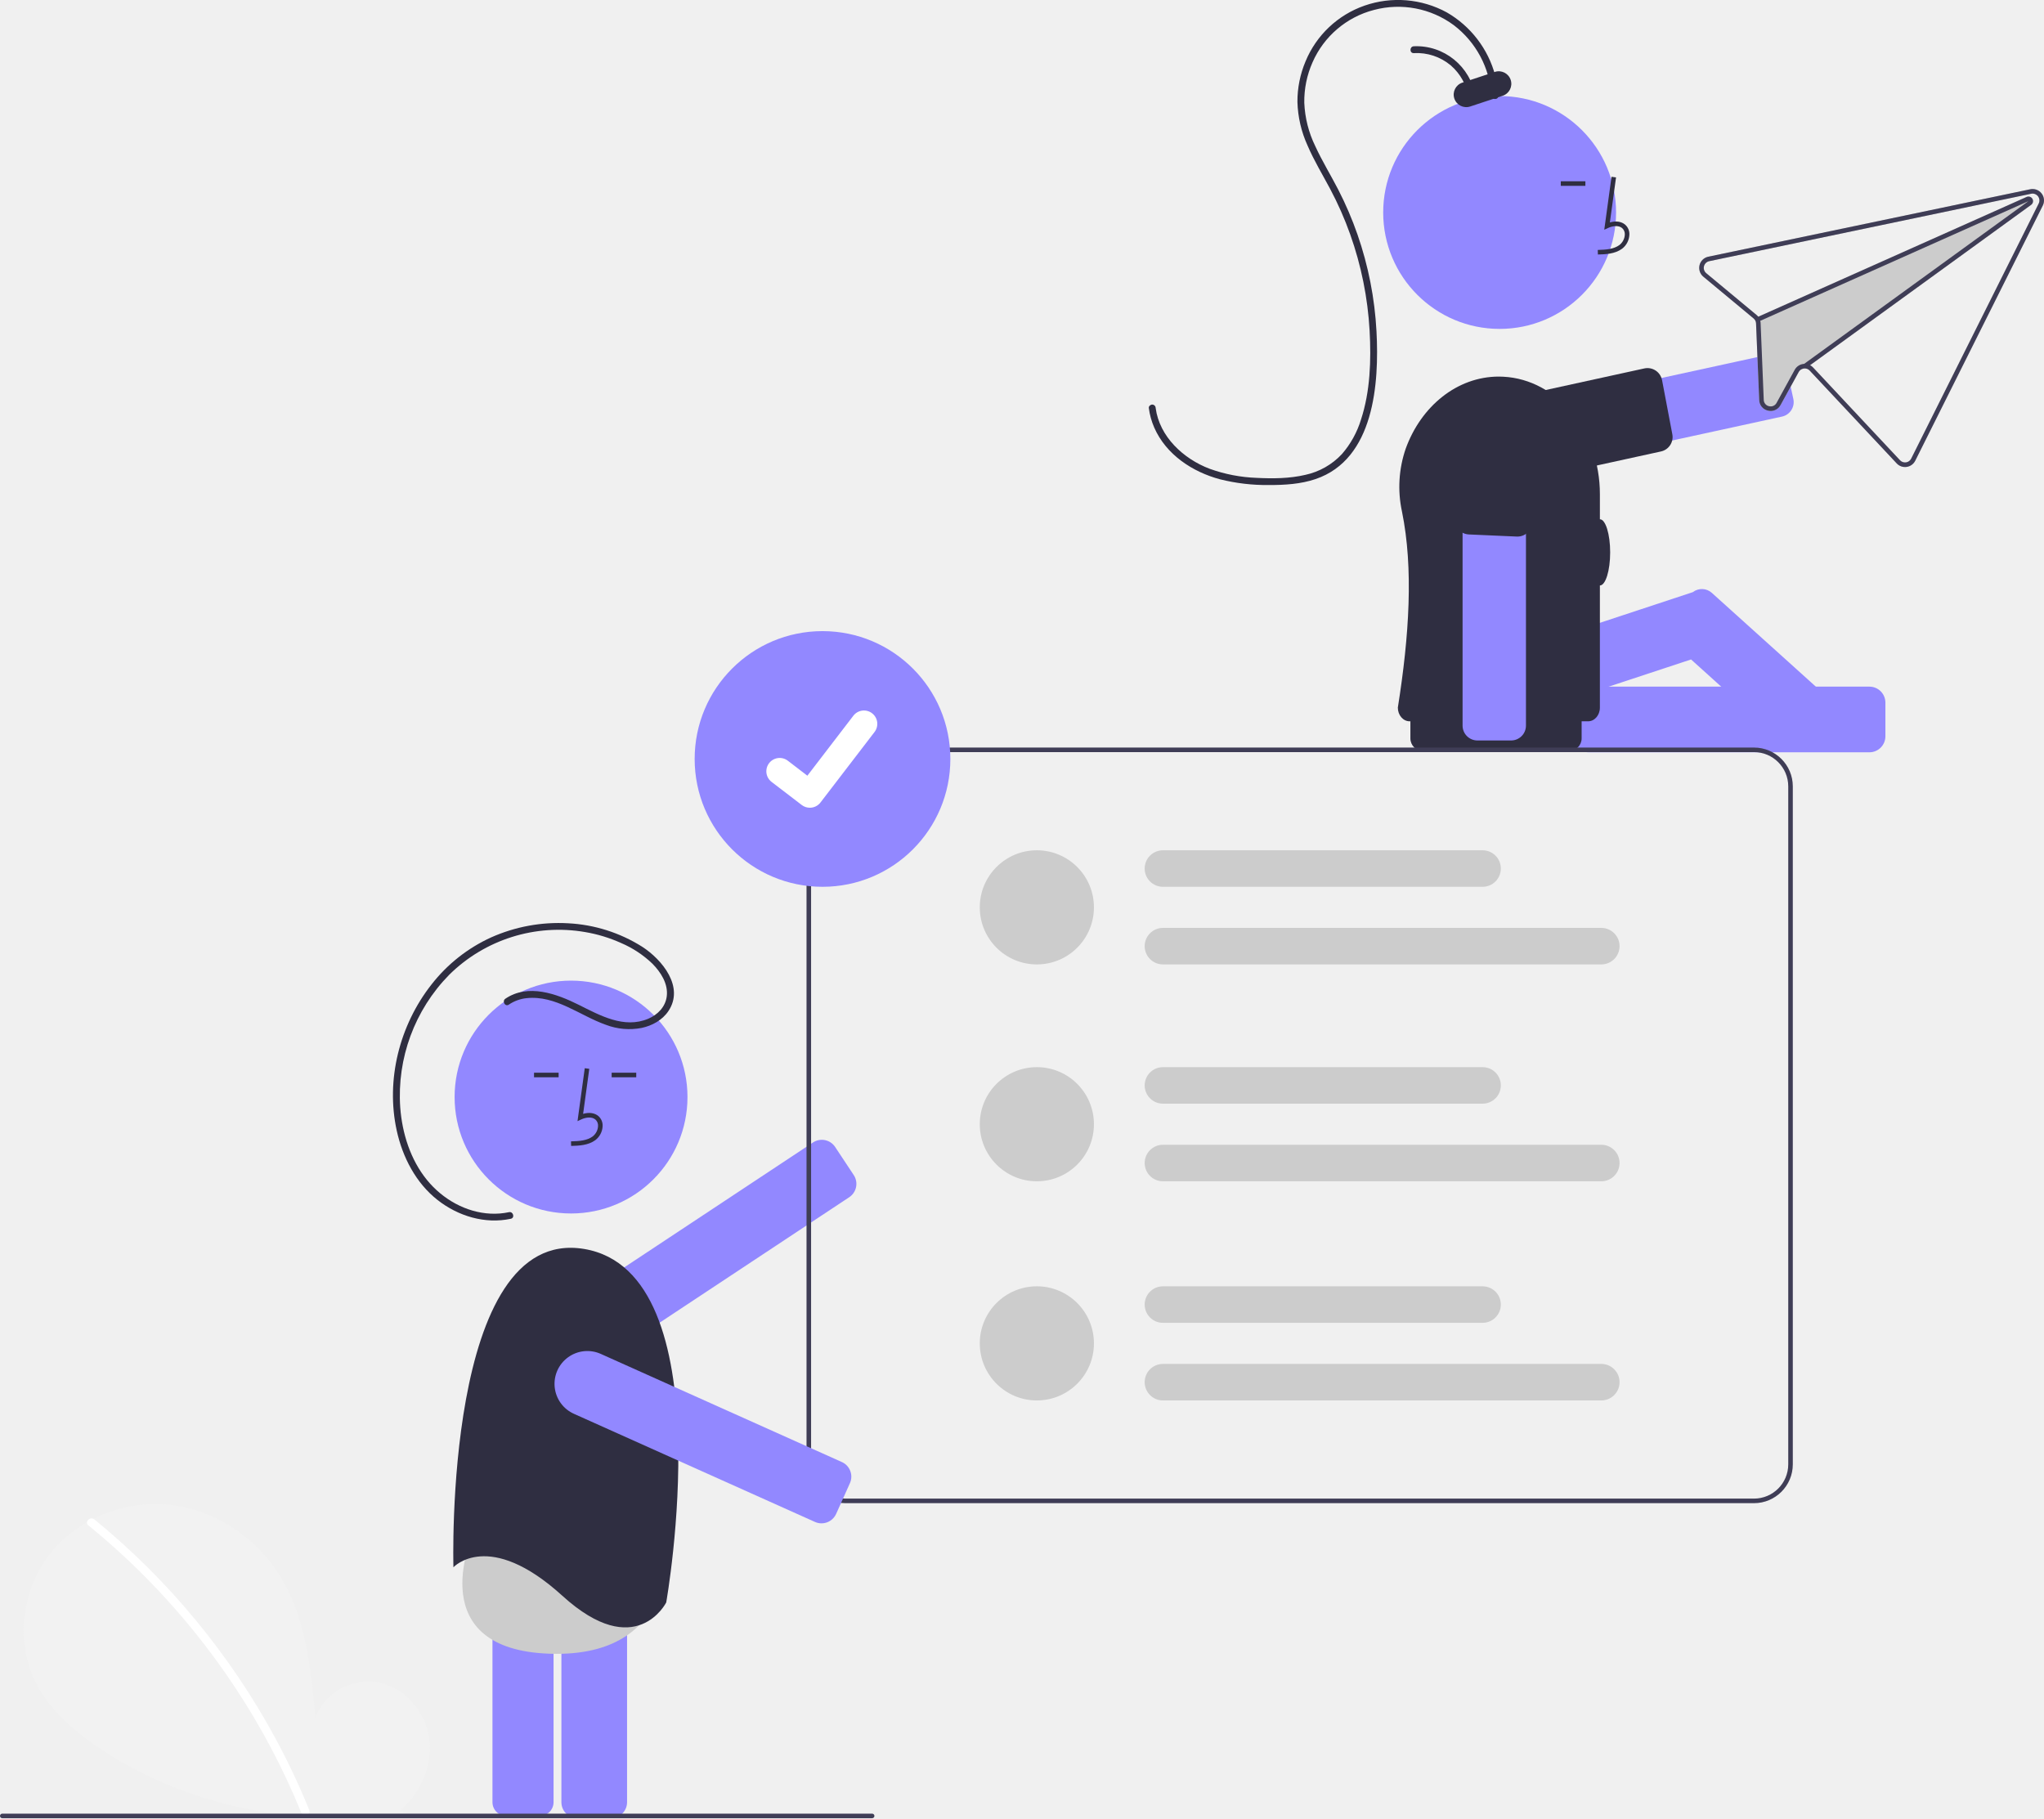
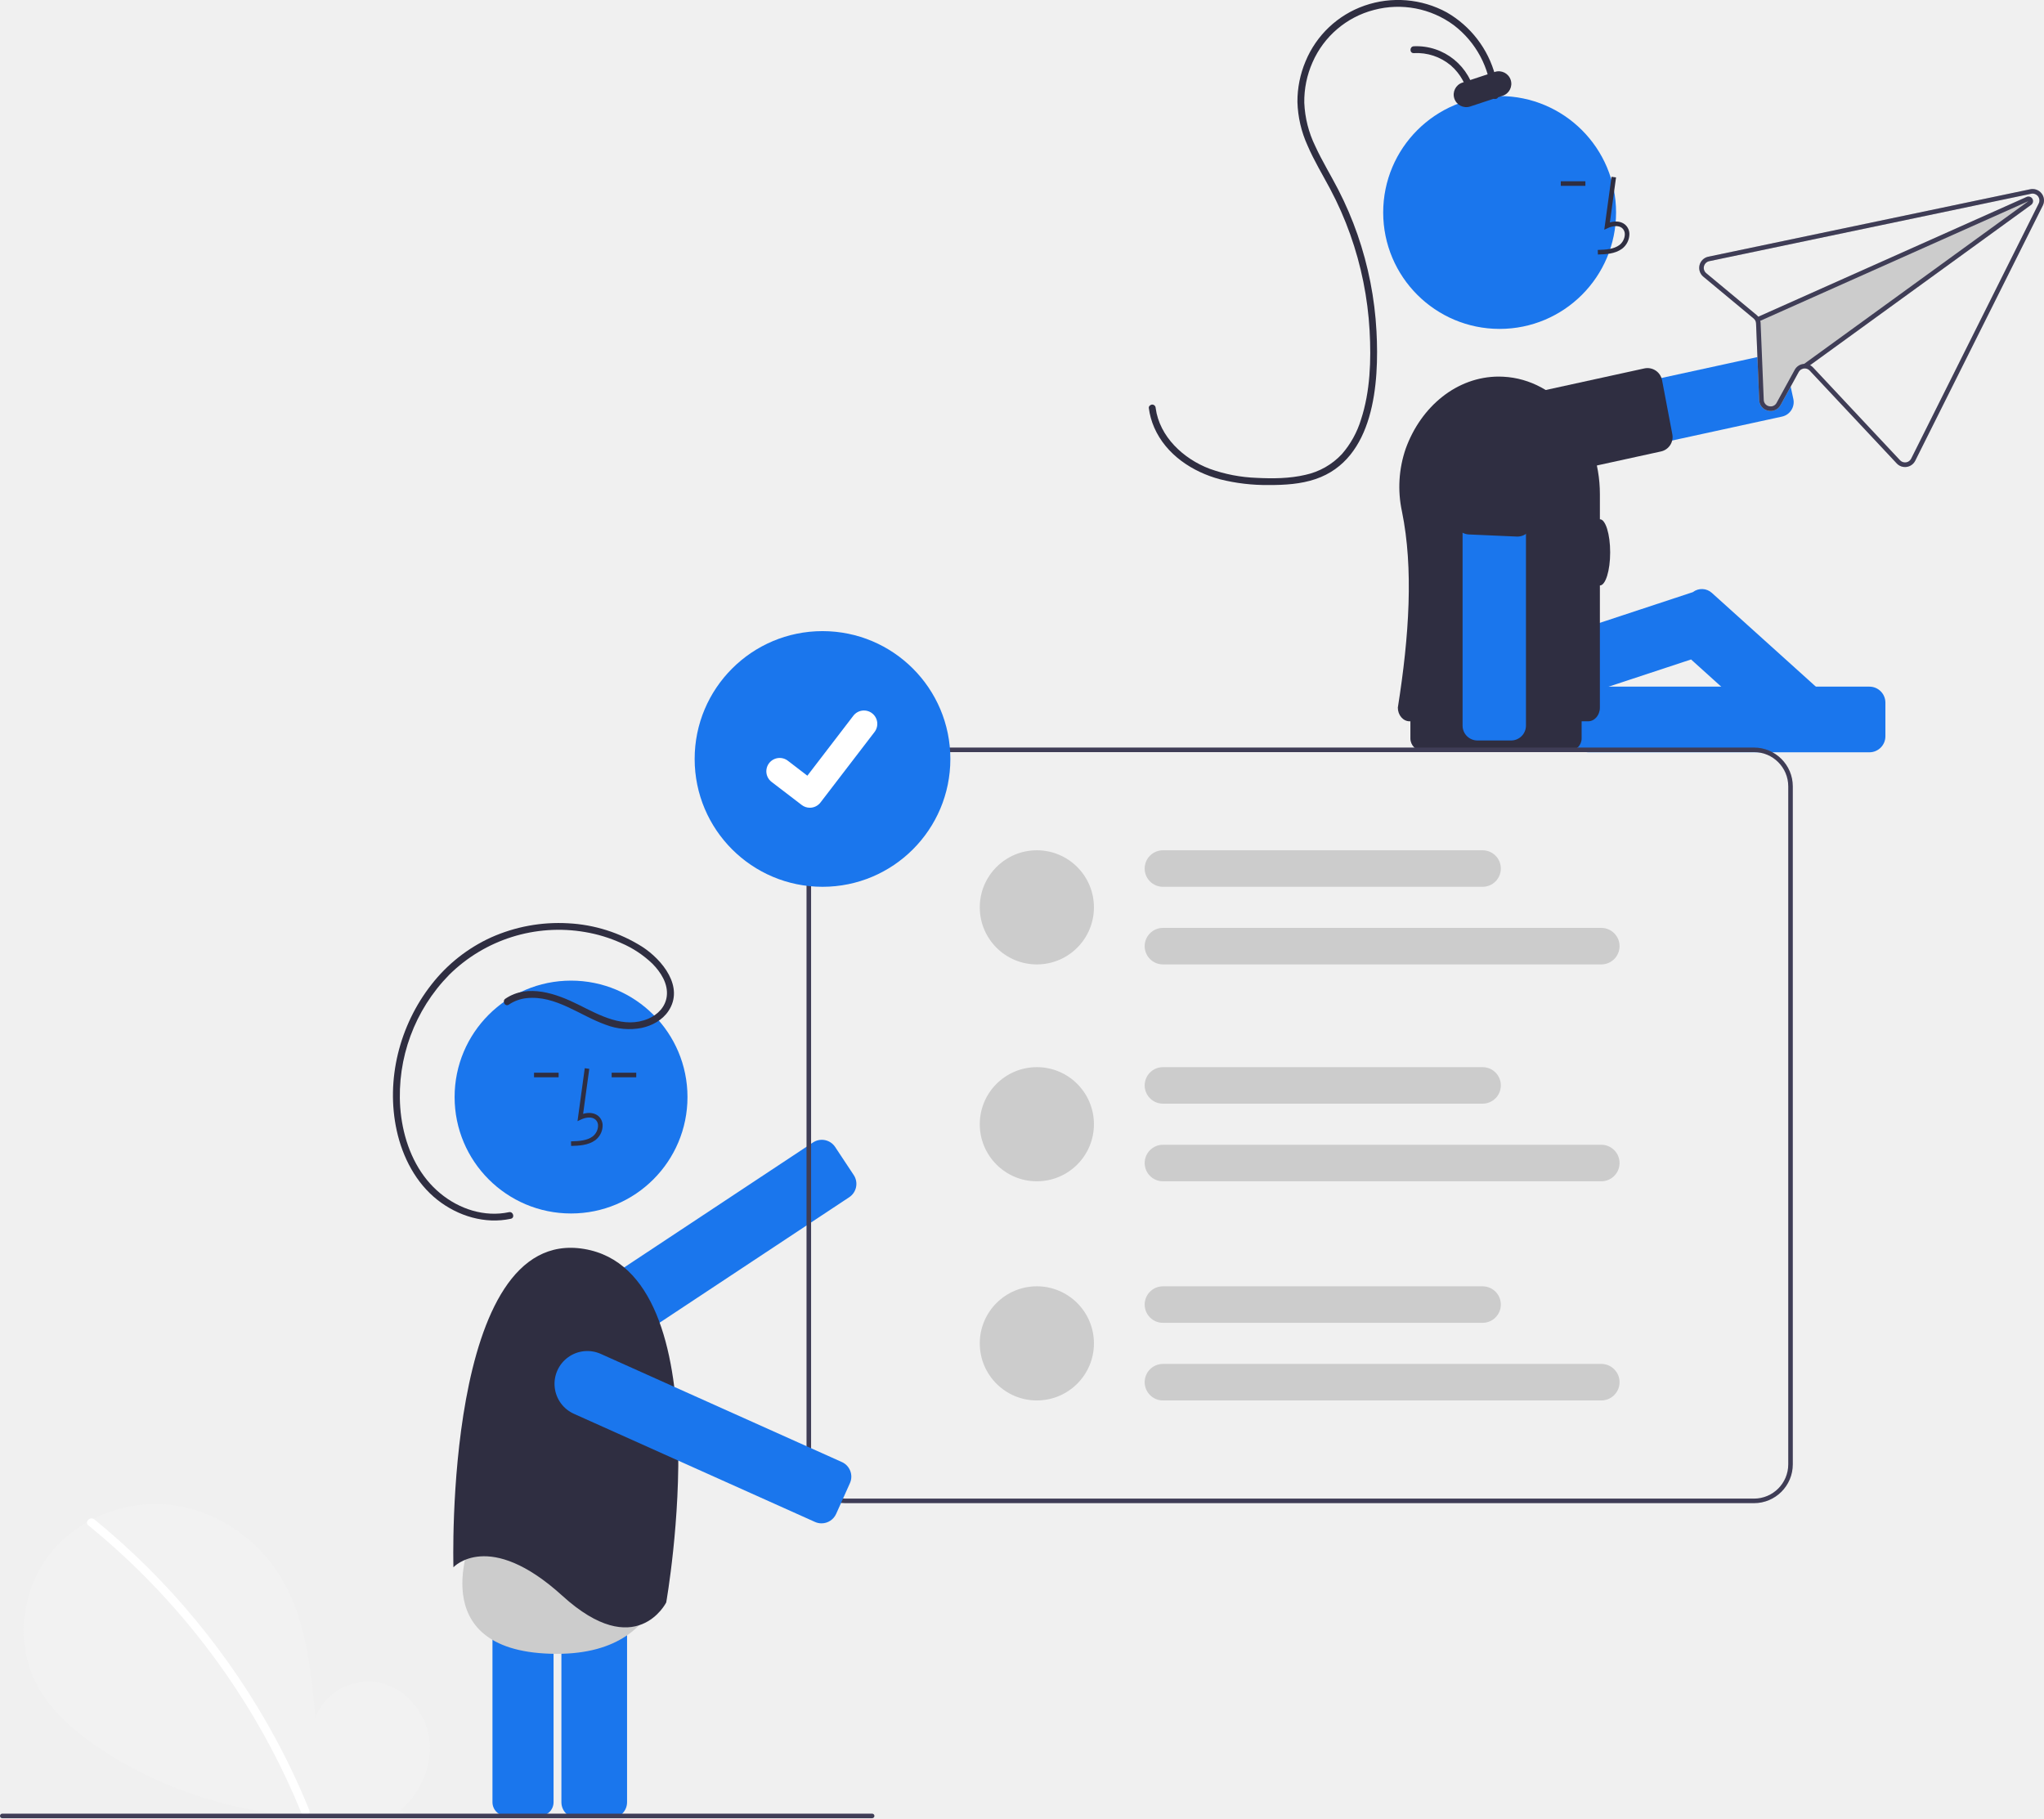
<svg xmlns="http://www.w3.org/2000/svg" width="895.287" height="796.46" data-name="Layer 1">
  <path fill="#f2f2f2" d="M175.05 793.28c8.993-7.598 14.455-19.602 13.022-31.288s-10.304-22.428-21.813-24.91-24.627 4.388-28.123 15.63c-1.924-21.674-4.14-44.257-15.664-62.715-10.434-16.713-28.507-28.672-48.093-30.811s-40.208 5.94-52.424 21.4-15.206 37.934-6.65 55.683c6.302 13.074 17.913 22.805 30.079 30.72 38.812 25.256 86.96 33.79 132.772 27.047Z" />
  <path fill="#fff" d="M41.324 665.575a317.625 317.625 0 0 1 44.264 43.954 322.163 322.163 0 0 1 34.907 51.663 320.844 320.844 0 0 1 14.949 31.651c.897 2.2-2.675 3.158-3.563.982a315.276 315.276 0 0 0-28.807-54.506 317.26 317.26 0 0 0-38.636-47.729 316.497 316.497 0 0 0-25.726-23.403c-1.845-1.502.783-4.102 2.612-2.612Z" />
-   <path fill="#9288ff" d="M818.82 329.538H695.808a7.008 7.008 0 0 1-7-7v-14.76a7.008 7.008 0 0 1 7-7H818.82a7.008 7.008 0 0 1 7 7v14.76a7.008 7.008 0 0 1-7 7Z" />
-   <path fill="#9288ff" d="m802.221 306.97-52.425-47.269a6.494 6.494 0 0 0-8.317-.32l-114.73 37.882a6.507 6.507 0 0 0-4.135 8.21l4.627 14.016a6.488 6.488 0 0 0 8.21 4.134l105.244-34.75 42.937 38.714a6.454 6.454 0 0 0 4.345 1.673q.171 0 .343-.01a6.457 6.457 0 0 0 4.493-2.138l9.883-10.961a6.508 6.508 0 0 0-.475-9.18ZM221.705 660.438a6.007 6.007 0 0 0-6 6v123.014a6.007 6.007 0 0 0 6 6h14.76a6.007 6.007 0 0 0 6-6V666.438a6.007 6.007 0 0 0-6-6ZM267.656 796.452h-14.759a7.008 7.008 0 0 1-7-7V666.438a7.008 7.008 0 0 1 7-7h14.76a7.008 7.008 0 0 1 7 7v123.014a7.008 7.008 0 0 1-7 7Z" />
+   <path fill="#1a76ed" d="M818.82 329.538H695.808a7.008 7.008 0 0 1-7-7v-14.76a7.008 7.008 0 0 1 7-7H818.82a7.008 7.008 0 0 1 7 7v14.76a7.008 7.008 0 0 1-7 7Z" />
+   <path fill="#1a76ed" d="m802.221 306.97-52.425-47.269a6.494 6.494 0 0 0-8.317-.32l-114.73 37.882a6.507 6.507 0 0 0-4.135 8.21l4.627 14.016a6.488 6.488 0 0 0 8.21 4.134l105.244-34.75 42.937 38.714a6.454 6.454 0 0 0 4.345 1.673q.171 0 .343-.01a6.457 6.457 0 0 0 4.493-2.138l9.883-10.961a6.508 6.508 0 0 0-.475-9.18ZM221.705 660.438a6.007 6.007 0 0 0-6 6v123.014a6.007 6.007 0 0 0 6 6h14.76a6.007 6.007 0 0 0 6-6V666.438a6.007 6.007 0 0 0-6-6ZM267.656 796.452h-14.759a7.008 7.008 0 0 1-7-7V666.438a7.008 7.008 0 0 1 7-7h14.76a7.008 7.008 0 0 1 7 7v123.014a7.008 7.008 0 0 1-7 7Z" />
  <path fill="#ccc" d="M291.822 675.975s5.576 50.144-50.72 48.44-34.392-50.974-34.392-50.974 11.764-9.245 41.503-.304 43.609 2.838 43.609 2.838Z" />
-   <path fill="#9288ff" d="M267.63 590.638a14.377 14.377 0 0 1-7.958-26.367l96.428-63.82a7 7 0 0 1 9.7 1.974l8.147 12.308a7.008 7.008 0 0 1-1.974 9.7l-96.428 63.82a14.304 14.304 0 0 1-7.915 2.385Z" />
-   <circle cx="250.121" cy="480.559" r="51" fill="#9288ff" />
+   <path fill="#1a76ed" d="M267.63 590.638a14.377 14.377 0 0 1-7.958-26.367l96.428-63.82a7 7 0 0 1 9.7 1.974l8.147 12.308a7.008 7.008 0 0 1-1.974 9.7l-96.428 63.82a14.304 14.304 0 0 1-7.915 2.385Z" />
+   <circle cx="250.121" cy="480.559" r="51" fill="#1a76ed" />
  <path fill="#2f2e41" d="M250.159 501.968c3.306-.092 7.42-.206 10.59-2.522a8.133 8.133 0 0 0 3.2-6.073 5.47 5.47 0 0 0-1.86-4.493c-1.656-1.399-4.073-1.727-6.679-.961l2.7-19.726-1.982-.271-3.173 23.19 1.655-.76c1.918-.88 4.551-1.327 6.188.056a3.515 3.515 0 0 1 1.152 2.895 6.147 6.147 0 0 1-2.38 4.528c-2.467 1.802-5.747 2.034-9.467 2.138ZM267.909 469.894h10.772v2h-10.772zM233.909 469.894h10.772v2h-10.772zM198.605 686.54s-4.403-149.715 57.244-139.44 35.96 154.851 35.96 154.851-13.21 26.42-45.5-2.935-47.704-12.476-47.704-12.476Z" />
  <path fill="#2f2e41" d="M221.356 437.483c9.923-6.738 22.447-2.161 32.09 2.647 9.364 4.67 19.916 10.612 30.512 6.114 4.138-1.757 7.501-5.193 8.086-9.79.696-5.477-2.616-10.604-6.299-14.327a45.877 45.877 0 0 0-13.765-9.072 64.335 64.335 0 0 0-15.668-4.765 68.19 68.19 0 0 0-59.581 18.732 75.548 75.548 0 0 0-21.425 58.072c.842 11.345 4.466 22.914 11.735 31.82 6.82 8.356 17.033 14.23 27.933 14.721a31.334 31.334 0 0 0 7.963-.647c1.883-.401 2.687 2.49.797 2.893-11.352 2.42-23.113-1.176-32.117-8.258-9.478-7.456-15.294-18.743-17.844-30.372-4.88-22.255 1.234-46.206 15.242-64.022a69.796 69.796 0 0 1 26.117-20.61 72.508 72.508 0 0 1 33.692-6.182 67.104 67.104 0 0 1 32.48 10.291c8.73 5.643 18.57 17.603 11.45 28.186-2.663 3.957-7.084 6.368-11.673 7.358a28.651 28.651 0 0 1-15.724-1.37c-11.406-4.027-21.955-13.027-34.723-11.663a16.931 16.931 0 0 0-7.764 2.834c-1.602 1.087-3.105-1.51-1.515-2.59Z" />
-   <path fill="#9288ff" d="M657.085 205.2a13.88 13.88 0 0 1 4.55-25.239l112.988-24.596a6.506 6.506 0 0 1 7.734 4.968l-.489.107.489-.107 3.14 14.422a6.5 6.5 0 0 1-4.97 7.734L667.54 207.085a14.097 14.097 0 0 1-1.483.241 13.775 13.775 0 0 1-8.971-2.125Z" />
+   <path fill="#1a76ed" d="M657.085 205.2a13.88 13.88 0 0 1 4.55-25.239l112.988-24.596a6.506 6.506 0 0 1 7.734 4.968l-.489.107.489-.107 3.14 14.422a6.5 6.5 0 0 1-4.97 7.734L667.54 207.085a14.097 14.097 0 0 1-1.483.241 13.775 13.775 0 0 1-8.971-2.125Z" />
  <path fill="#2f2e41" d="M647.834 197.048q-.101-.402-.18-.813c-.929-4.893.768-10.045 4.779-14.507a30.705 30.705 0 0 1 16.274-9.066l51.511-11.27a6.5 6.5 0 0 1 7.776 5.137l4.494 23.674a6.466 6.466 0 0 1-4.997 7.562l-51.837 11.34a33.322 33.322 0 0 1-7.117.784c-10.211 0-18.714-4.974-20.703-12.84Z" />
-   <circle cx="656.849" cy="93.076" r="51" fill="#9288ff" />
+   <circle cx="656.849" cy="93.076" r="51" fill="#1a76ed" />
  <path fill="#2f2e41" d="M699.886 111.485c3.306-.091 7.42-.206 10.59-2.522a8.133 8.133 0 0 0 3.2-6.072 5.47 5.47 0 0 0-1.86-4.494c-1.655-1.398-4.073-1.727-6.678-.961l2.7-19.726-1.982-.271-3.174 23.19 1.655-.76c1.918-.88 4.552-1.327 6.188.056a3.515 3.515 0 0 1 1.153 2.895 6.147 6.147 0 0 1-2.381 4.528c-2.467 1.802-5.747 2.034-9.466 2.138ZM683.636 79.412h10.772v2h-10.772zM653.28 41.926a42.16 42.16 0 0 0-16.486-30.886 41.065 41.065 0 0 0-35.015-6.678 40.441 40.441 0 0 0-26.882 22.939 42.107 42.107 0 0 0-3.61 17.692 47.833 47.833 0 0 0 4.83 19.067c3.007 6.552 6.8 12.7 10.094 19.104a152.462 152.462 0 0 1 8.378 19.557 154.18 154.18 0 0 1 8.321 42.374c1.224 22.77-.954 56.014-26.66 64.753-6.537 2.222-13.588 2.636-20.442 2.618a83.951 83.951 0 0 1-21.42-2.509c-12.136-3.24-23.656-10.85-28.827-22.672a31.553 31.553 0 0 1-2.373-8.569c-.107-.81.767-1.492 1.5-1.5a1.537 1.537 0 0 1 1.5 1.5c1.675 12.598 12.172 22.26 23.57 26.602a67.697 67.697 0 0 0 20.736 4.012c7.046.356 14.362.3 21.261-1.321a30.792 30.792 0 0 0 16.014-9.103 41.402 41.402 0 0 0 8.36-15.122c4.057-12.385 4.482-26.002 3.77-38.91a151.262 151.262 0 0 0-8.498-42.194 147.934 147.934 0 0 0-8.804-19.958c-3.343-6.286-7.054-12.395-9.87-18.947a49.444 49.444 0 0 1-4.445-19.154 45.244 45.244 0 0 1 3.576-17.793 43.37 43.37 0 0 1 25.81-24.36 44.64 44.64 0 0 1 36.016 2.95 45.385 45.385 0 0 1 21.255 27.732 43.424 43.424 0 0 1 1.342 8.776c.099 1.93-2.902 1.924-3 0Z" />
  <path fill="#2f2e41" d="M643.308 42.979a23.488 23.488 0 0 0-7.857-14.333 23.17 23.17 0 0 0-16.195-5.376c-1.93.097-1.925-2.903 0-3A26.104 26.104 0 0 1 646.2 42.181c.289 1.889-2.602 2.703-2.892.798Z" />
  <path fill="#2f2e41" d="M637.004 43.152a5.5 5.5 0 0 1 3.499-6.946l14.243-4.704a5.5 5.5 0 1 1 3.45 10.445l-14.244 4.703a5.498 5.498 0 0 1-6.948-3.498Z" />
  <path fill="#ccc" d="M748.235 112.45a5.006 5.006 0 0 0-2.164 8.748l22.011 18.289a3.254 3.254 0 0 1 .783.978 3.058 3.058 0 0 1 .3 1.206l1.373 33.54a4.893 4.893 0 0 0 3.85 4.67l.039.01a4.886 4.886 0 0 0 5.486-2.475l7.94-14.48a3.01 3.01 0 0 1 2.688-1.541 2.91 2.91 0 0 1 2.134.946l38.1 40.656a4.968 4.968 0 0 0 4.37 1.527 5.018 5.018 0 0 0 3.744-2.707l55.867-111.772a5.002 5.002 0 0 0-5.504-7.138l-1.809.378-139.208 29.165Zm-.892 7.212a3.007 3.007 0 0 1 1.308-5.25l139.165-29.156 1.852-.388a3.008 3.008 0 0 1 3.303 4.279l-55.867 111.772a3 3 0 0 1-4.868.707l-38.101-40.655a4.795 4.795 0 0 0-1.3-1.003l96.813-70.234A2.003 2.003 0 0 0 888 86.16a1.744 1.744 0 0 0-.323.11l-117.549 52.472a4.934 4.934 0 0 0-.774-.791l-22.011-18.289Z" />
  <path fill="#3f3d56" d="M748.235 112.45a5.006 5.006 0 0 0-2.164 8.748l22.011 18.289a3.254 3.254 0 0 1 .783.978 3.058 3.058 0 0 1 .3 1.206l1.373 33.54a4.893 4.893 0 0 0 3.85 4.67l.039.01a4.886 4.886 0 0 0 5.486-2.475l7.94-14.48a3.01 3.01 0 0 1 2.688-1.541 2.91 2.91 0 0 1 2.134.946l38.1 40.656a4.968 4.968 0 0 0 4.37 1.527 5.018 5.018 0 0 0 3.744-2.707l55.867-111.772a5.002 5.002 0 0 0-5.504-7.138l-1.809.378-139.208 29.165Zm-.892 7.212a3.007 3.007 0 0 1 1.308-5.25l139.165-29.156 1.852-.388a3.008 3.008 0 0 1 3.303 4.279l-55.867 111.772a3 3 0 0 1-4.868.707l-38.101-40.655a4.795 4.795 0 0 0-1.3-1.003 4.866 4.866 0 0 0-2.268-.578c-.112-.004-.226 0-.34.005l-.01-.002a4.99 4.99 0 0 0-4.115 2.581l-7.941 14.49a2.91 2.91 0 0 1-3.3 1.474l-.02-.004a2.904 2.904 0 0 1-2.306-2.801l-1.373-33.54a4.73 4.73 0 0 0-.151-1.05l.002-.01a4.796 4.796 0 0 0-.357-.953 4.648 4.648 0 0 0-.528-.838 4.934 4.934 0 0 0-.774-.791l-22.011-18.289Z" />
  <path fill="#3f3d56" d="M770.128 138.742 887.677 86.27a1.745 1.745 0 0 1 .323-.111 2.003 2.003 0 0 1 1.648 3.574l-96.813 70.234-1.708 1.242-1.17-1.62.26-.197.01.002 98.241-71.283-117.455 52.42-.003.01-.511.223-.816-1.827Z" />
  <path fill="#2f2e41" d="M623.264 297.96a5.506 5.506 0 0 0-5.5 5.5v20a5.506 5.506 0 0 0 5.5 5.5h64a5.506 5.506 0 0 0 5.5-5.5v-20a5.506 5.506 0 0 0-5.5-5.5Z" />
  <path fill="#2f2e41" d="M615.718 196.51a51.265 51.265 0 0 0-1.647 27.54c5.086 24.934 3.193 54.411-1.807 85.91 0 3.314 2.308 6 5.155 6h78.19c2.847 0 5.155-2.686 5.155-6v-93.5c0-27.63-18.783-50.24-42.274-51.44-.653-.04-1.315-.06-1.976-.06-18.327 0-34.086 13.03-40.796 31.55Z" />
-   <path fill="#9288ff" d="M640.62 317.86V202.228a13.88 13.88 0 0 1 27.76 0V317.86a6.507 6.507 0 0 1-6.5 6.5h-14.76a6.507 6.507 0 0 1-6.5-6.5Z" />
+   <path fill="#1a76ed" d="M640.62 317.86V202.228a13.88 13.88 0 0 1 27.76 0V317.86a6.507 6.507 0 0 1-6.5 6.5h-14.76a6.507 6.507 0 0 1-6.5-6.5Z" />
  <path fill="#2f2e41" d="m664.362 235.038-20.98-.924a6.508 6.508 0 0 1-6.207-6.78l1.473-33.467a17 17 0 1 1 33.967 1.495l-1.473 33.468a6.5 6.5 0 0 1-6.486 6.214q-.146 0-.294-.006Z" />
  <ellipse cx="700.764" cy="241.96" fill="#2f2e41" rx="4.5" ry="14.5" />
  <circle cx="454.15" cy="397.46" r="25" fill="#ccc" />
  <path fill="#ccc" d="M701.378 422.46h-192a8 8 0 1 1 0-16h192a8 8 0 0 1 0 16ZM649.378 388.46h-140a8 8 0 1 1 0-16h140a8 8 0 0 1 0 16Z" />
  <circle cx="454.15" cy="492.46" r="25" fill="#ccc" />
  <path fill="#ccc" d="M701.378 517.46h-192a8 8 0 1 1 0-16h192a8 8 0 0 1 0 16ZM649.378 483.46h-140a8 8 0 1 1 0-16h140a8 8 0 0 1 0 16Z" />
  <circle cx="454.15" cy="588.46" r="25" fill="#ccc" />
  <path fill="#ccc" d="M701.378 613.46h-192a8 8 0 1 1 0-16h192a8 8 0 0 1 0 16ZM649.378 579.46h-140a8 8 0 1 1 0-16h140a8 8 0 0 1 0 16Z" />
  <path fill="#3f3d56" d="M768.264 658.46h-398a17.02 17.02 0 0 1-17-17v-297a17.02 17.02 0 0 1 17-17h398a17.02 17.02 0 0 1 17 17v297a17.02 17.02 0 0 1-17 17Zm-398-329a15.017 15.017 0 0 0-15 15v297a15.017 15.017 0 0 0 15 15h398a15.017 15.017 0 0 0 15-15v-297a15.017 15.017 0 0 0-15-15Z" />
-   <circle cx="360.264" cy="332.46" r="56" fill="#9288ff" />
+   <circle cx="360.264" cy="332.46" r="56" fill="#1a76ed" />
  <path fill="#fff" d="M354.713 353.823a5.808 5.808 0 0 1-3.495-1.161l-.062-.047-13.16-10.076a5.847 5.847 0 1 1 7.112-9.282l8.524 6.536 20.144-26.271a5.847 5.847 0 0 1 8.198-1.082l-.126.17.129-.168a5.853 5.853 0 0 1 1.082 8.198l-23.694 30.9a5.85 5.85 0 0 1-4.652 2.283Z" />
-   <path fill="#9288ff" d="M359.834 667.297a6.927 6.927 0 0 1-2.855-.613l-105.505-47.33a14.38 14.38 0 1 1 11.771-26.24l105.505 47.33a7 7 0 0 1 3.522 9.252l-6.041 13.467a7.018 7.018 0 0 1-6.397 4.134Z" />
+   <path fill="#1a76ed" d="M359.834 667.297a6.927 6.927 0 0 1-2.855-.613l-105.505-47.33a14.38 14.38 0 1 1 11.771-26.24l105.505 47.33a7 7 0 0 1 3.522 9.252l-6.041 13.467a7.018 7.018 0 0 1-6.397 4.134Z" />
  <path fill="#3f3d56" d="M382 796.46H1a1 1 0 1 1 0-2h381a1 1 0 0 1 0 2Z" />
</svg>
